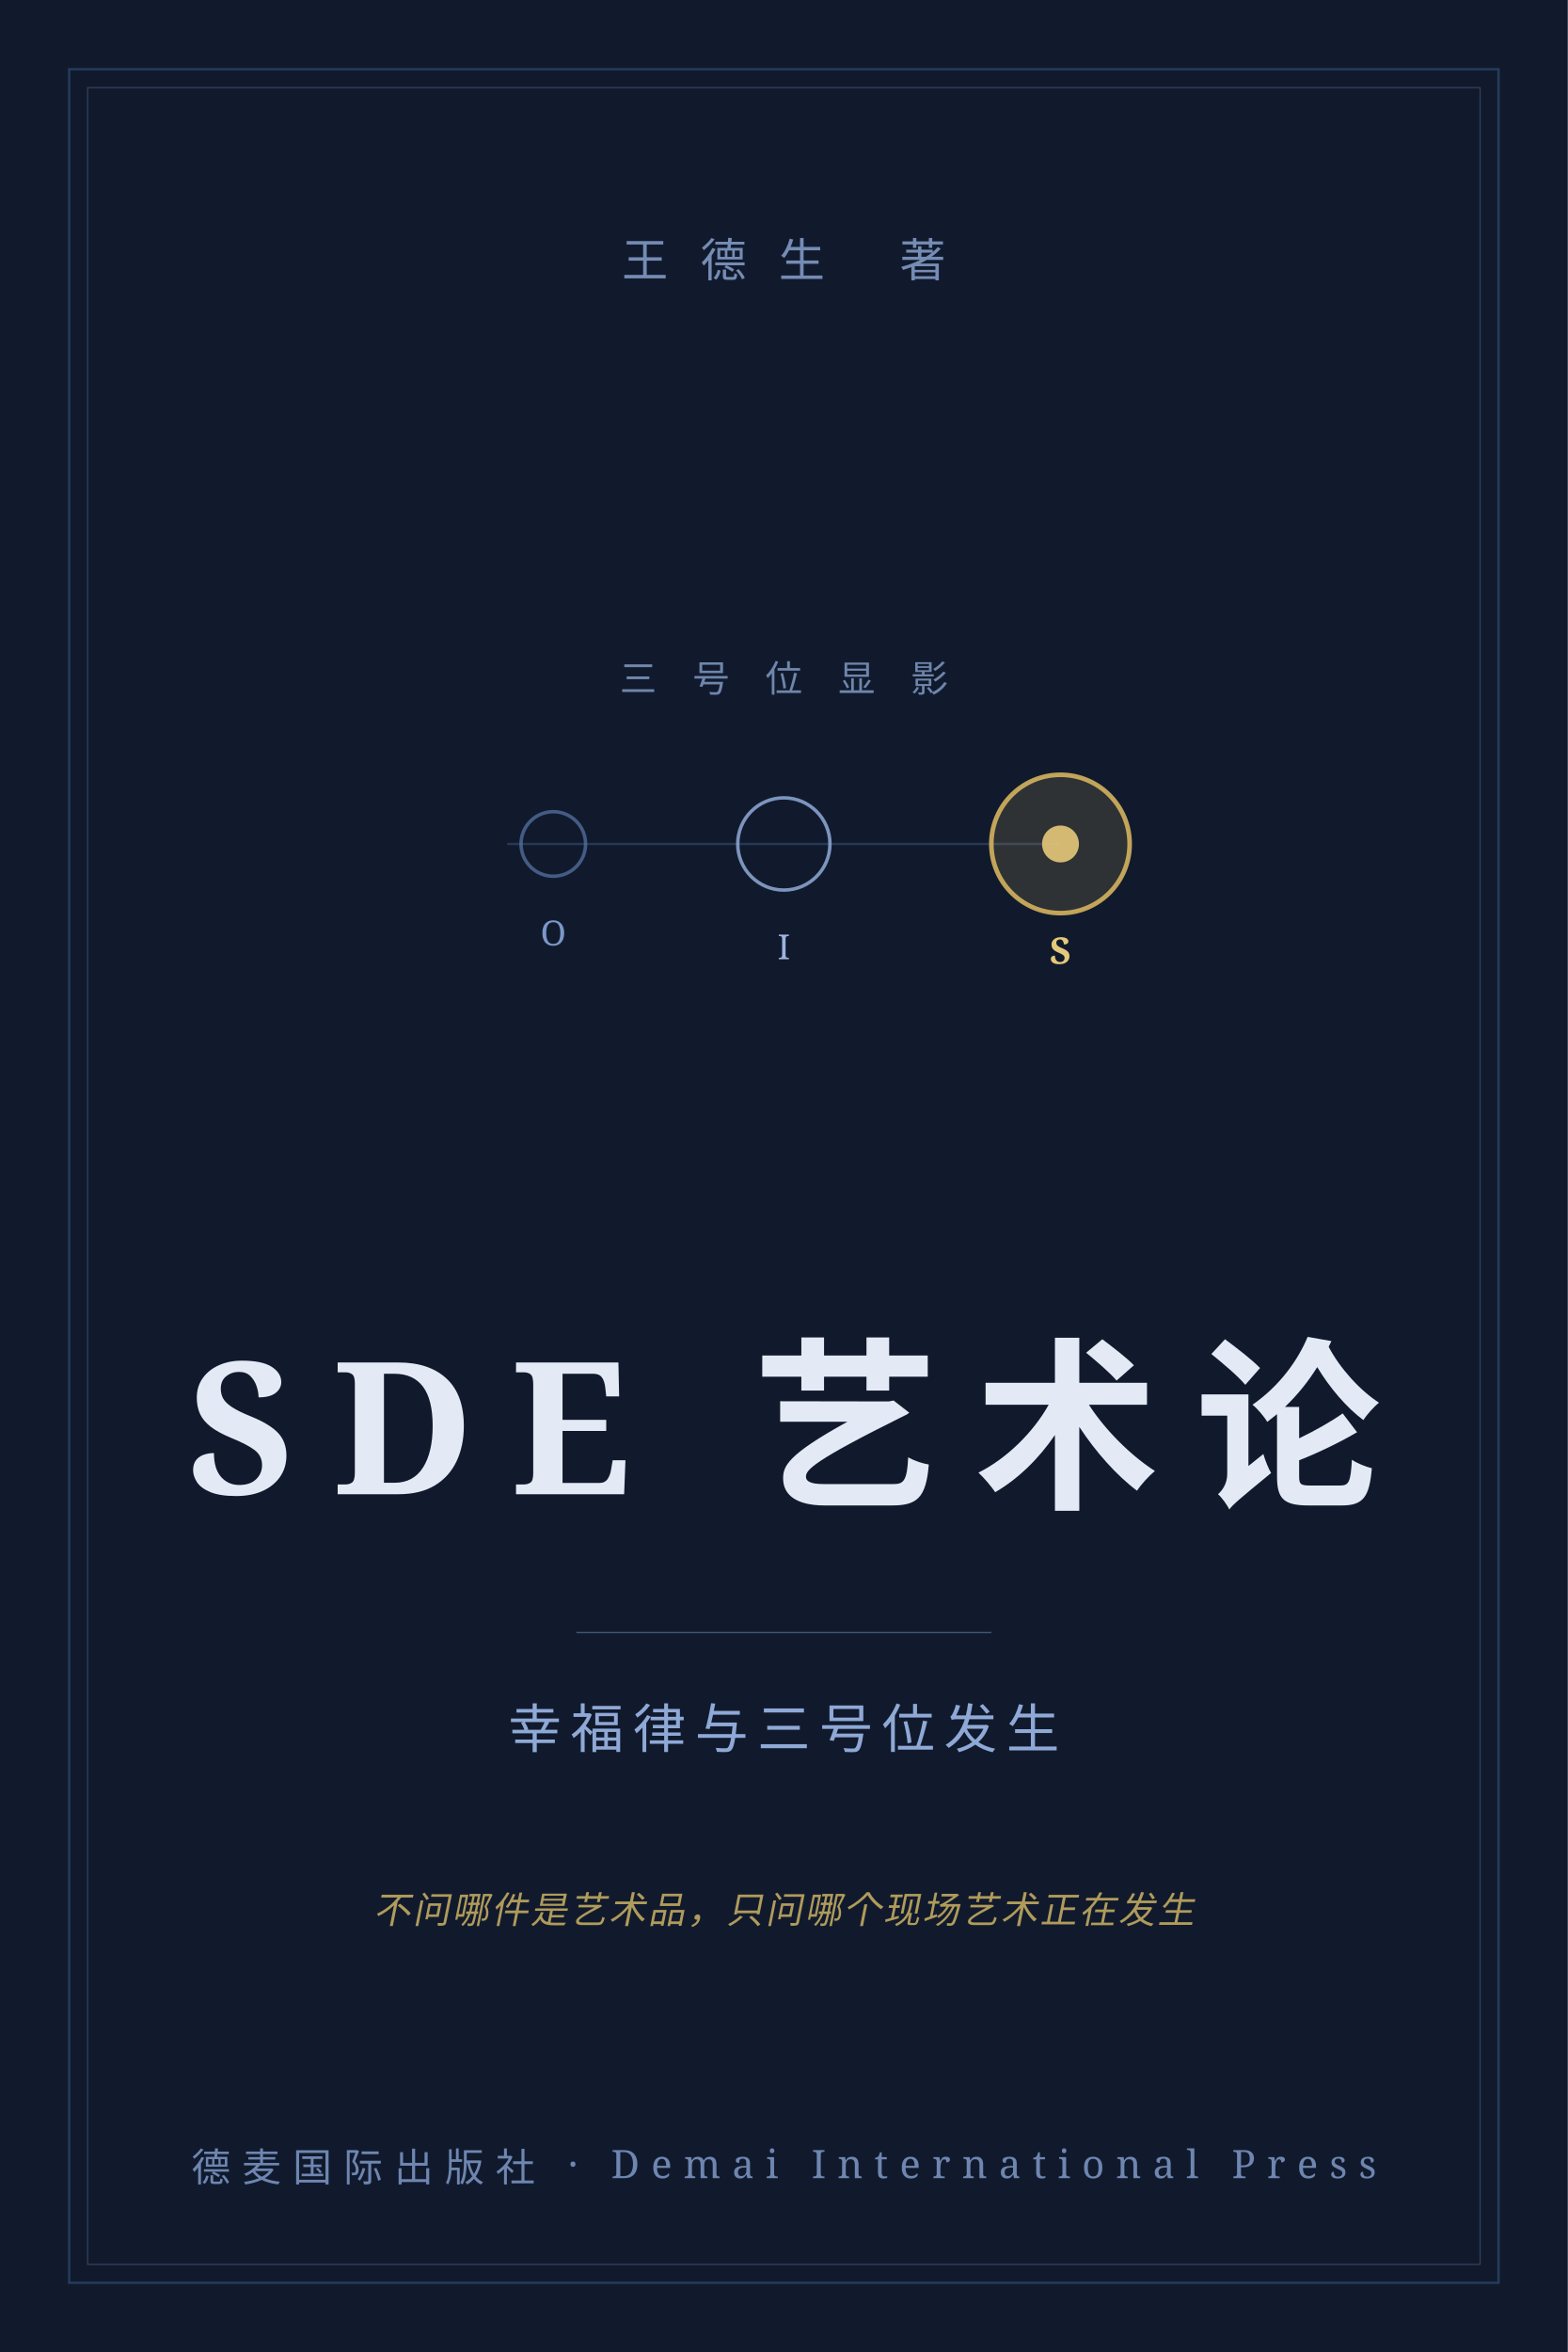
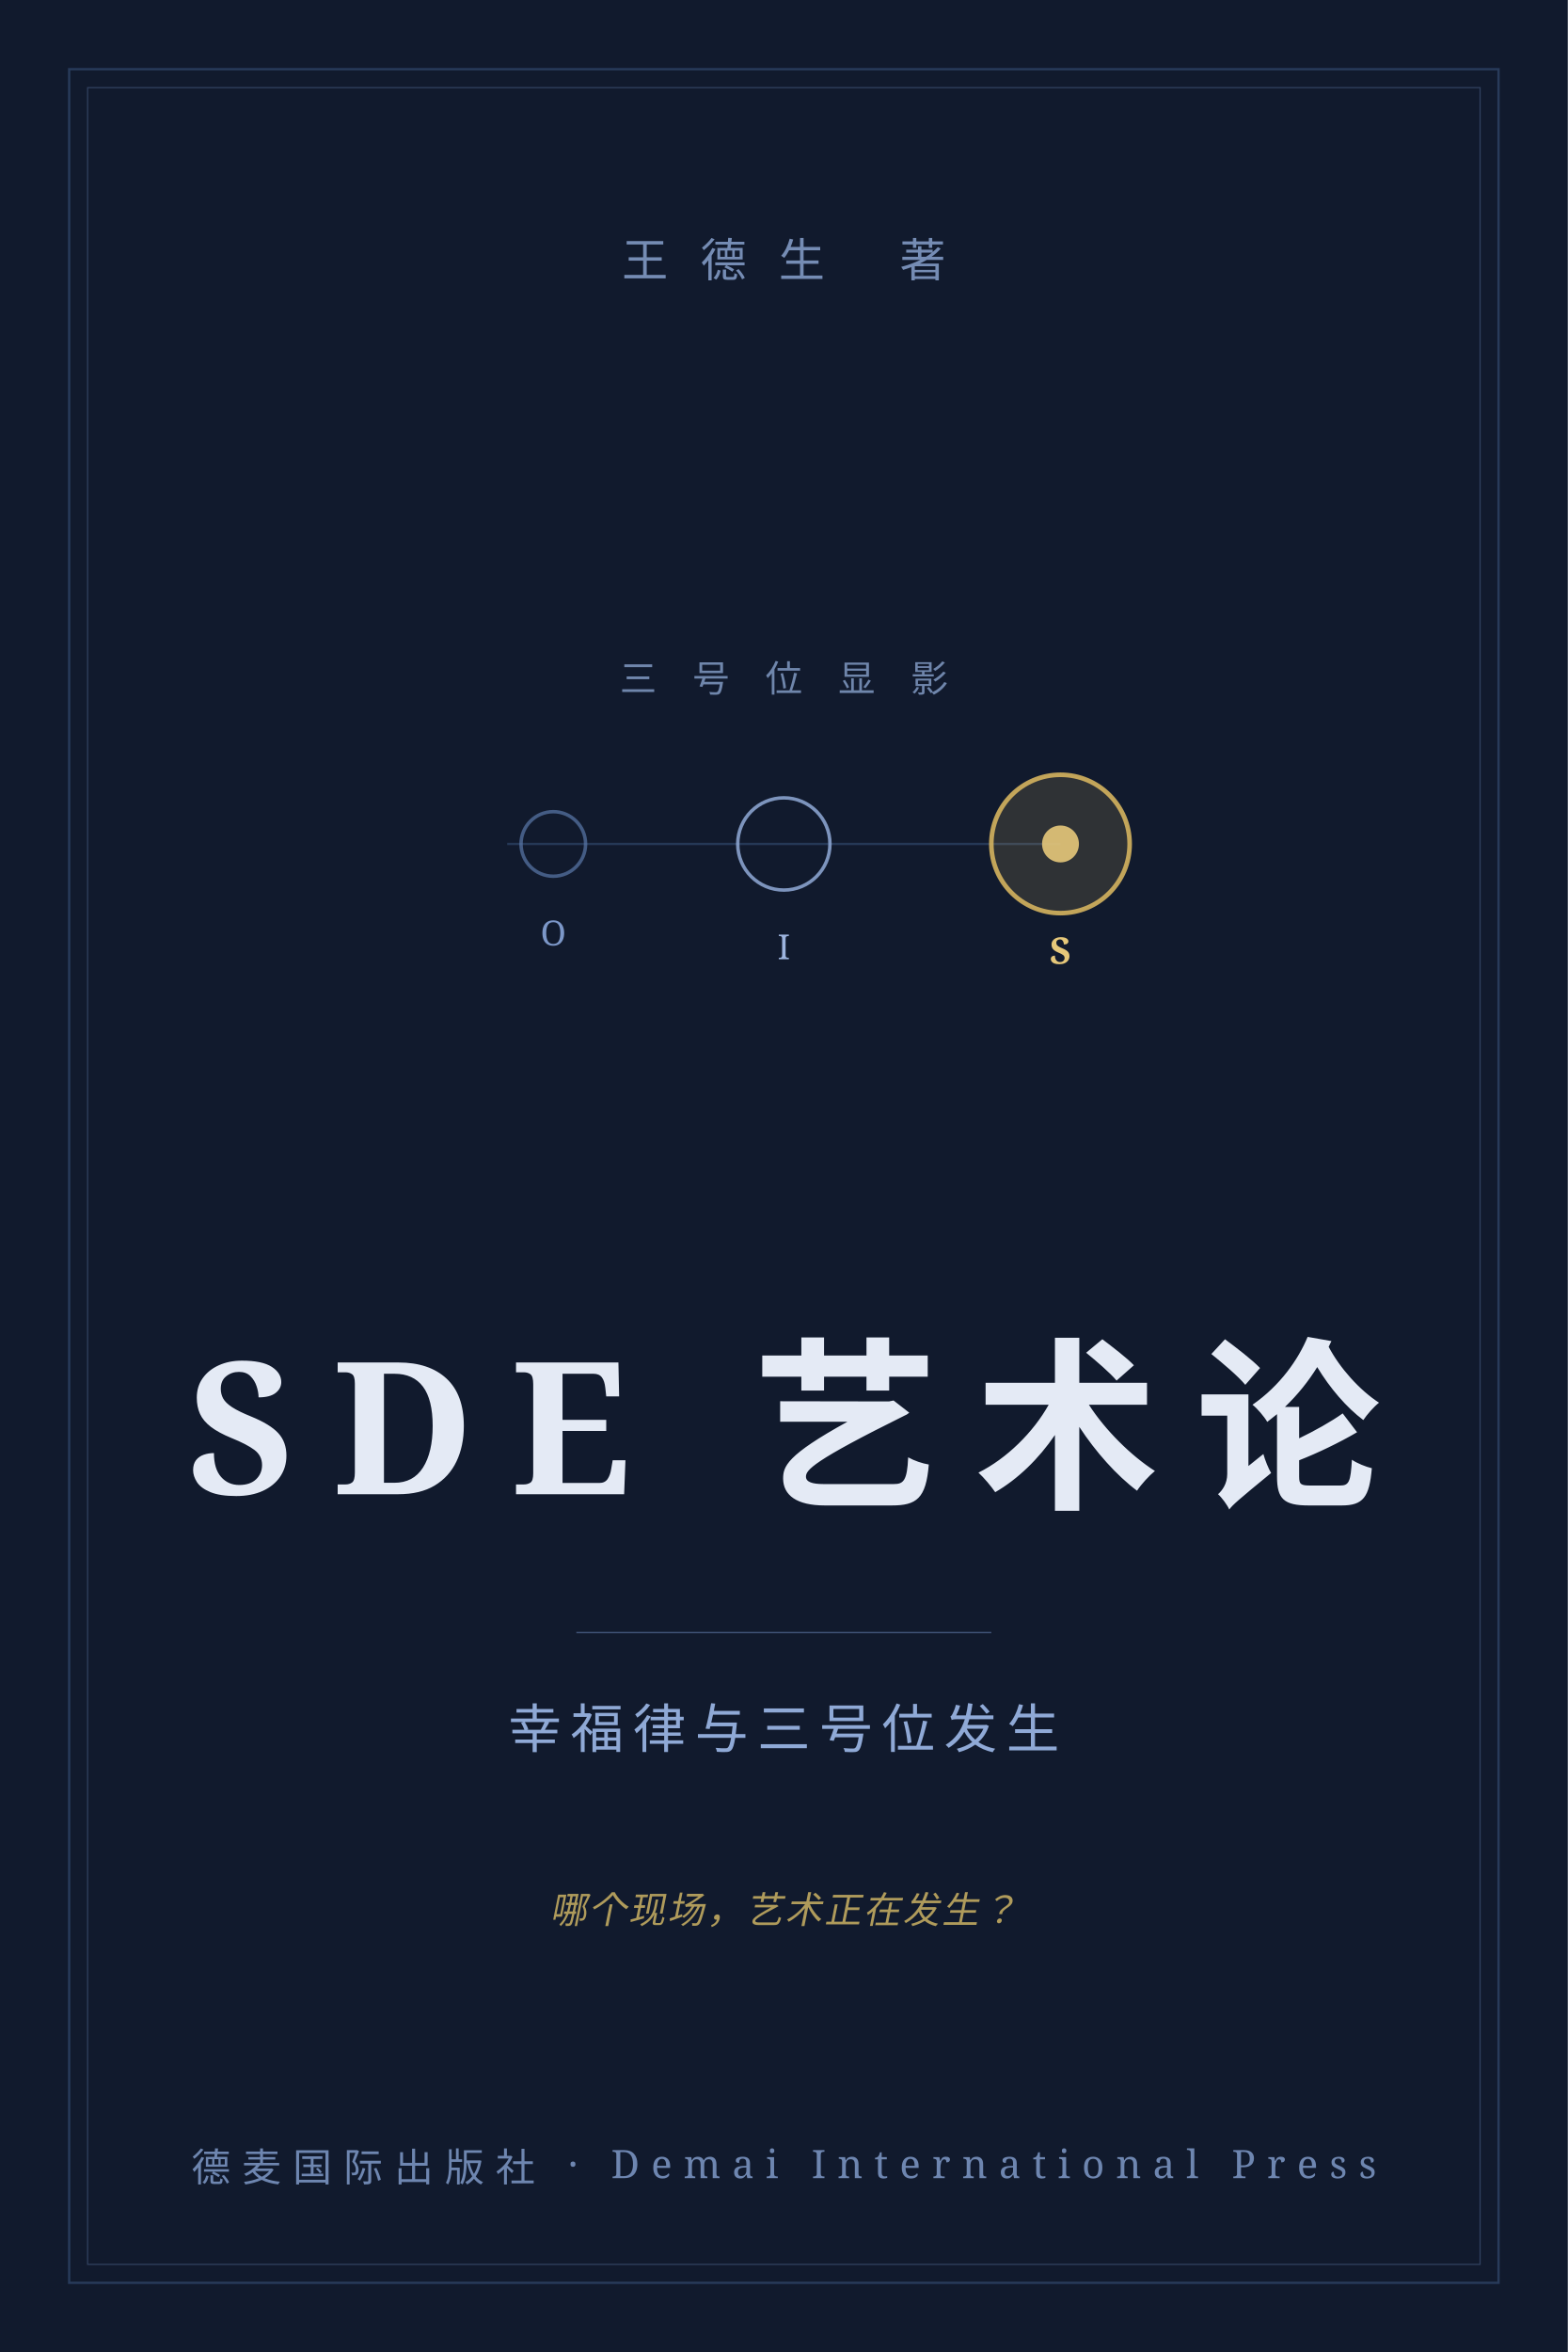
<svg xmlns="http://www.w3.org/2000/svg" width="680" height="1020" viewBox="0 0 680 1020">
  <rect x="0" y="0" width="680" height="1020" fill="#0E1626" />
  <rect x="0" y="0" width="680" height="1020" fill="#131E33" opacity="0.5" />
  <rect x="30" y="30" width="620" height="960" fill="none" stroke="#3A5580" stroke-width="1" opacity="0.55" />
  <rect x="38" y="38" width="604" height="944" fill="none" stroke="#6E8CC0" stroke-width="0.5" opacity="0.35" />
  <text x="340" y="120" text-anchor="middle" fill="#8FA9D6" font-family="Georgia, 'Songti SC', serif" font-size="20" letter-spacing="14" opacity="0.8">王德生 著</text>
  <line x1="220" y1="366" x2="460" y2="366" stroke="#3A5580" stroke-width="1" opacity="0.5" />
  <circle cx="240" cy="366" r="14" fill="none" stroke="#5A78AA" stroke-width="1.5" opacity="0.7" />
  <text x="240" y="410" text-anchor="middle" fill="#7C97C8" font-family="Georgia,serif" font-size="15" letter-spacing="1">O</text>
  <circle cx="340" cy="366" r="20" fill="none" stroke="#8FA9D6" stroke-width="1.5" opacity="0.85" />
  <text x="340" y="416" text-anchor="middle" fill="#9DB4DE" font-family="Georgia,serif" font-size="15" letter-spacing="1">I</text>
  <circle cx="460" cy="366" r="30" fill="#D4B25E" opacity="0.16" />
  <circle cx="460" cy="366" r="30" fill="none" stroke="#D4B25E" stroke-width="2" opacity="0.9" />
  <circle cx="460" cy="366" r="8" fill="#E6C87A" opacity="0.9" />
  <text x="460" y="418" text-anchor="middle" fill="#E6C87A" font-family="Georgia,serif" font-size="16" letter-spacing="1" font-weight="700">S</text>
  <text x="340" y="300" text-anchor="middle" fill="#8FA9D6" font-family="'Songti SC',serif" font-size="16" letter-spacing="6" opacity="0.75">三 号 位 显 影</text>
  <text x="340" y="648" text-anchor="middle" fill="#E4EAF5" font-family="'Songti SC','Noto Serif SC',serif" font-size="80" font-weight="700" letter-spacing="16">SDE 艺术论</text>
  <line x1="250" y1="708" x2="430" y2="708" stroke="#6E8CC0" stroke-width="0.5" opacity="0.6" />
  <text x="340" y="758" text-anchor="middle" fill="#8FA9D6" font-family="'Songti SC','Noto Serif SC',serif" font-size="23" letter-spacing="4">幸福律与三号位发生</text>
-   <text x="340" y="834" text-anchor="middle" fill="#C0A860" font-family="Georgia,'Songti SC',serif" font-size="16" letter-spacing="1" font-style="italic" opacity="0.9">不问哪件是艺术品，只问哪个现场艺术正在发生</text>
+   <text x="340" y="834" text-anchor="middle" fill="#C0A860" font-family="Georgia,'Songti SC',serif" font-size="16" letter-spacing="1" font-style="italic" opacity="0.9">哪个现场，艺术正在发生？</text>
  <text x="340" y="946" text-anchor="middle" fill="#6E86B0" font-family="Georgia,'Songti SC',serif" font-size="17" letter-spacing="5">德麦国际出版社 · Demai International Press</text>
</svg>
